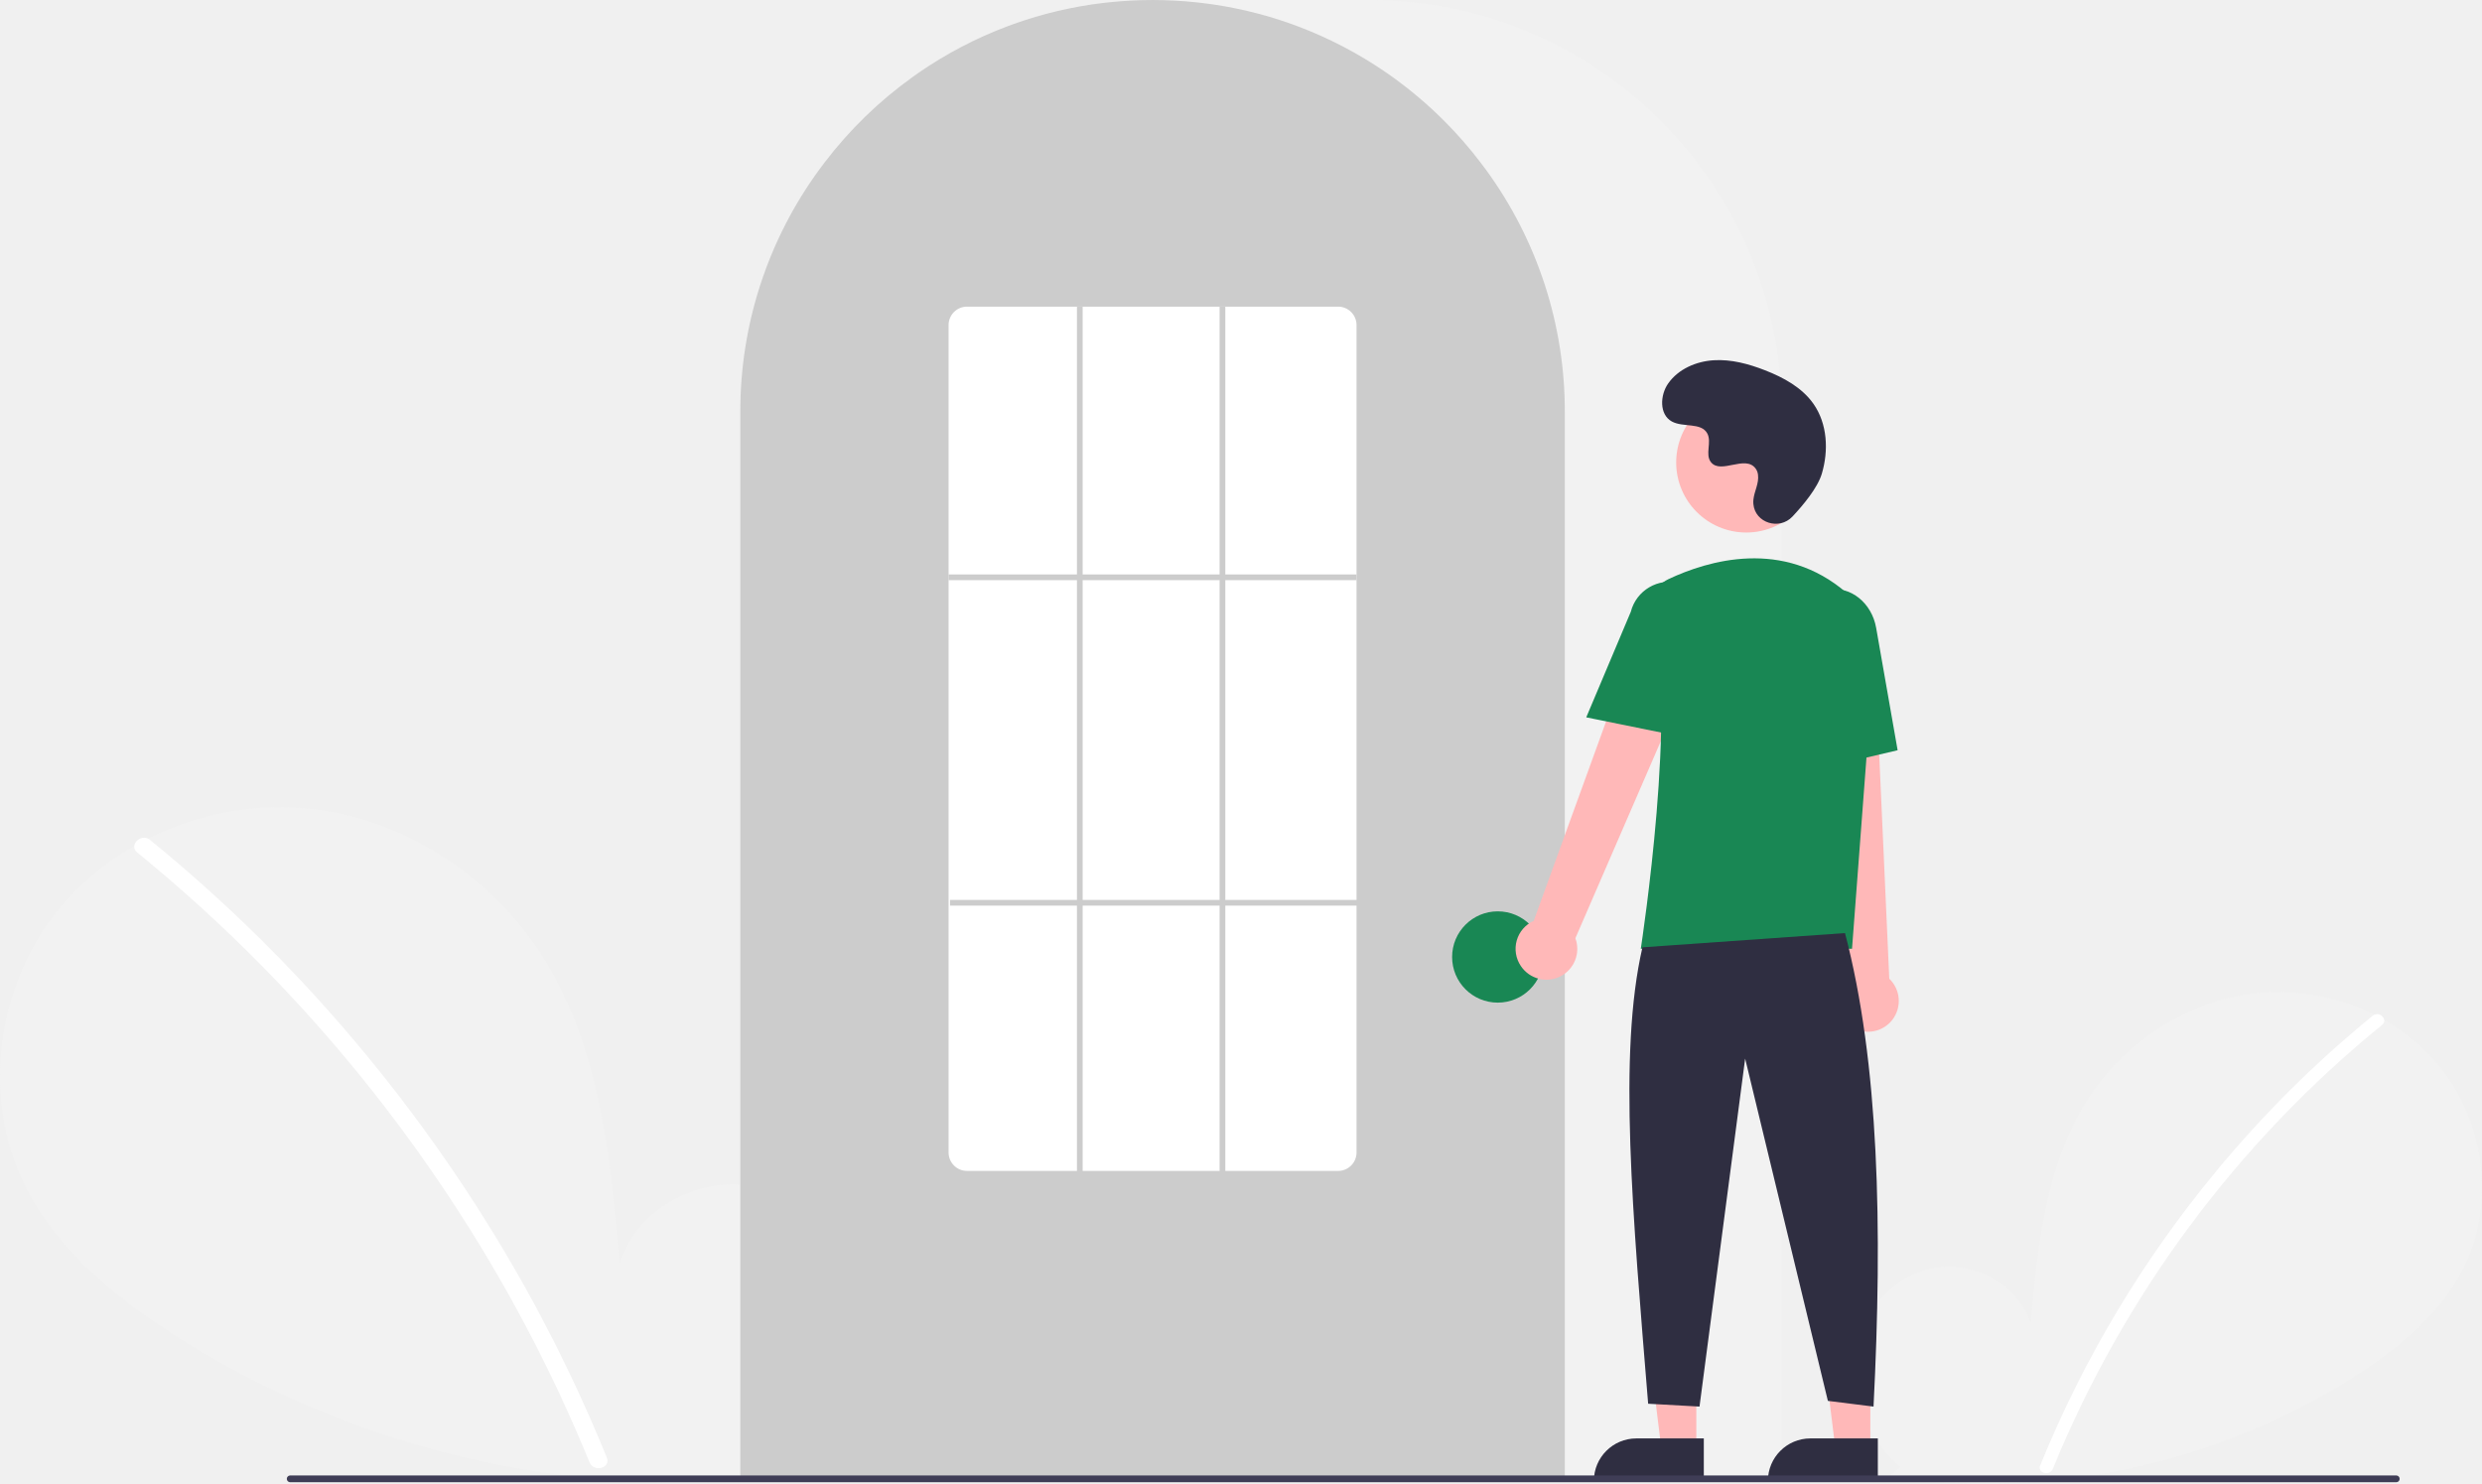
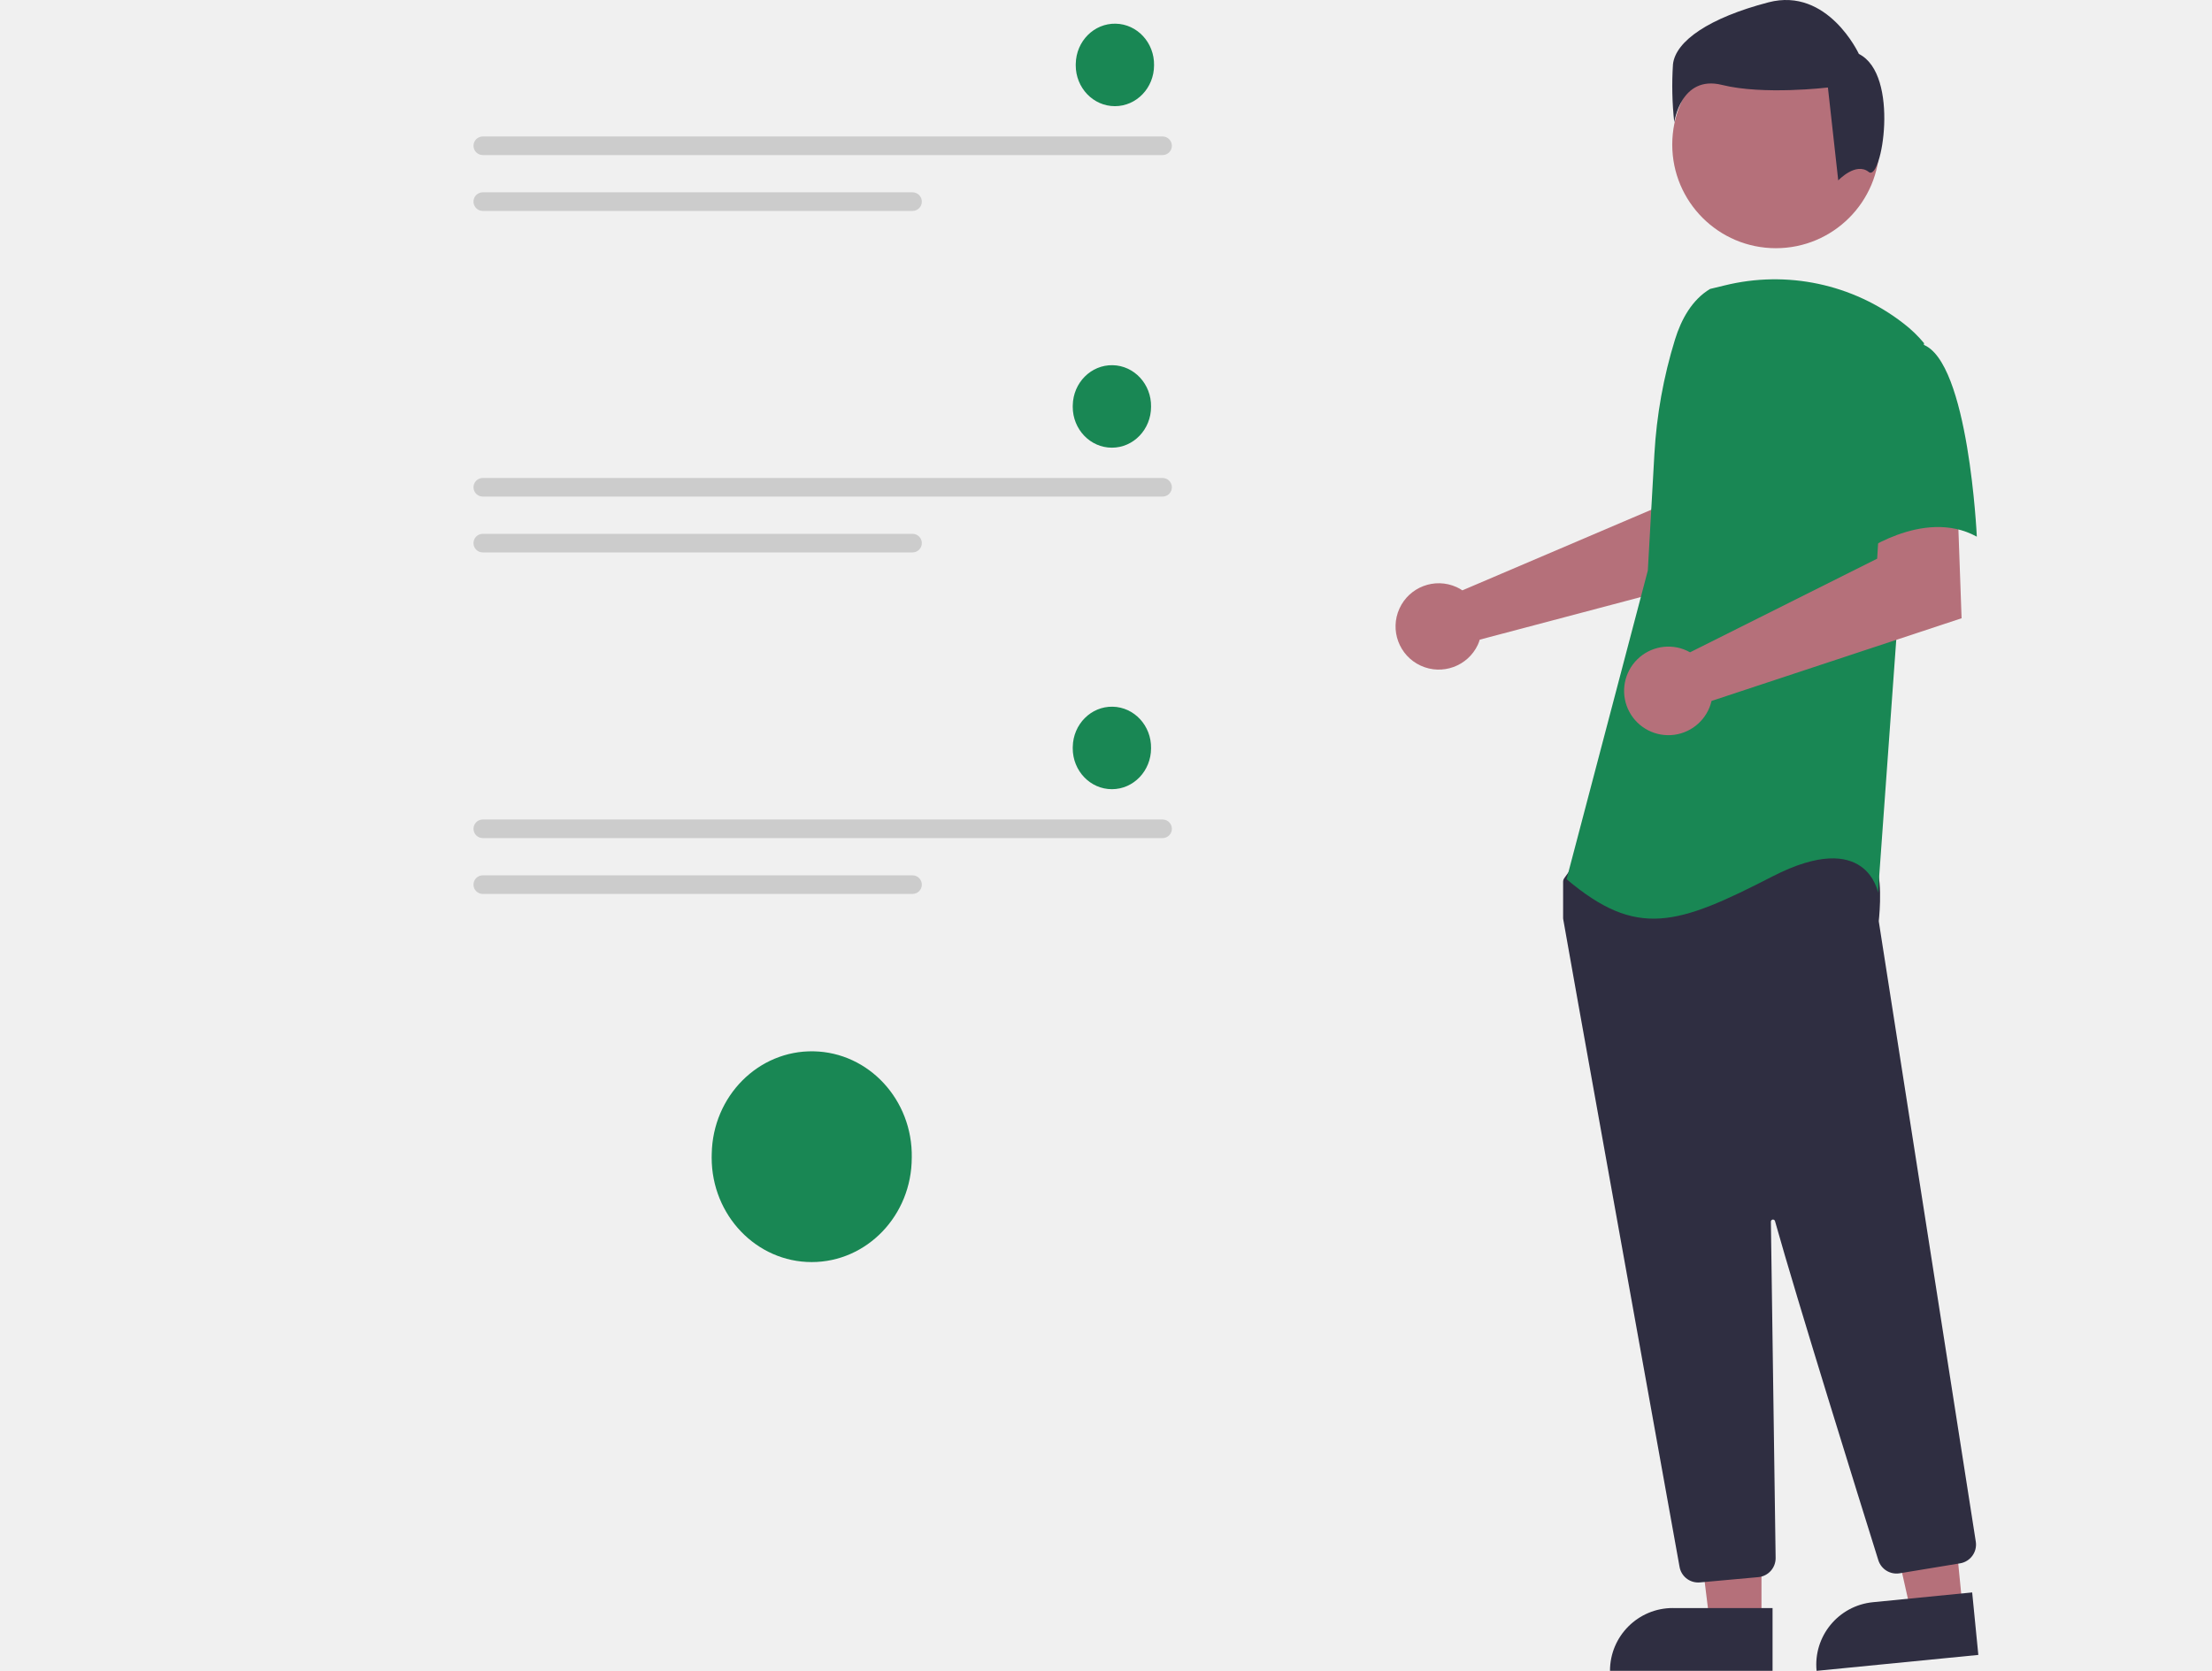
- <svg xmlns="http://www.w3.org/2000/svg" data-name="Layer 1" width="870" height="520.139" viewBox="0 0 870 520.139">
-   <path d="M831.092,704.187c-11.138-9.412-17.904-24.28-16.13-38.754s12.764-27.78,27.018-30.854,30.504,5.435,34.834,19.359c2.383-26.846,5.129-54.818,19.402-77.68,12.924-20.701,35.309-35.514,59.569-38.164s49.803,7.359,64.933,26.507,18.835,46.985,8.238,68.969c-7.806,16.195-22.188,28.247-37.257,38.052a240.452,240.452,0,0,1-164.454,35.977Z" transform="translate(-165 -189.9307)" fill="#f2f2f2" />
-   <path d="M996.728,546.01a393.414,393.414,0,0,0-54.826,54.442,394.561,394.561,0,0,0-61.752,103.194c-1.112,2.725,3.313,3.911,4.412,1.216A392.342,392.342,0,0,1,999.963,549.245c2.284-1.86-.97-5.08-3.236-3.236Z" transform="translate(-165 -189.9307)" fill="#fff" />
-   <path d="M445.067,701.63c15.299-12.927,24.591-33.348,22.154-53.228s-17.531-38.156-37.11-42.377-41.897,7.464-47.844,26.59c-3.273-36.873-7.044-75.292-26.648-106.693-17.751-28.433-48.497-48.778-81.818-52.418s-68.404,10.107-89.185,36.407-25.869,64.535-11.315,94.729c10.722,22.243,30.475,38.797,51.172,52.264,66.03,42.965,147.939,60.884,225.877,49.415" transform="translate(-165 -189.9307)" fill="#f2f2f2" />
-   <path d="M217.567,484.373a540.355,540.355,0,0,1,75.304,74.777A548.076,548.076,0,0,1,352.257,647.04a545.835,545.835,0,0,1,25.43,53.846c1.527,3.743-4.55,5.372-6.06,1.671a536.36,536.36,0,0,0-49.009-92.727A539.734,539.734,0,0,0,256.889,528.632a538.441,538.441,0,0,0-43.766-39.815c-3.138-2.555,1.332-6.978,4.444-4.444Z" transform="translate(-165 -189.9307)" fill="#fff" />
-   <path d="M789.5,708.931h-365v-374.5c0-79.678,64.822-144.5,144.5-144.5h76c79.677,0,144.5,64.822,144.5,144.5Z" transform="translate(-165 -189.9307)" fill="#f2f2f2" />
-   <path d="M713.5,708.931h-289v-374.5a143.382,143.382,0,0,1,27.596-84.944c.664-.905,1.326-1.798,2.009-2.681a144.466,144.466,0,0,1,30.754-29.851c.66-.48,1.322-.952,1.994-1.423a144.16,144.16,0,0,1,31.472-16.459c.661-.25,1.334-.501,2.007-.742a144.02,144.02,0,0,1,31.108-7.336c.658-.09,1.333-.16,2.008-.23a146.288,146.288,0,0,1,31.105,0c.673.07,1.349.141,2.014.231a143.995,143.995,0,0,1,31.1,7.335c.673.241,1.346.492,2.009.743a143.799,143.799,0,0,1,31.106,16.216c.672.461,1.344.933,2.006,1.405a145.987,145.987,0,0,1,18.384,15.564,144.305,144.305,0,0,1,12.724,14.551c.681.88,1.343,1.773,2.005,2.677A143.382,143.382,0,0,1,713.5,334.431Z" transform="translate(-165 -189.9307)" fill="#ccc" />
-   <circle cx="525" cy="335.5" r="16" fill="#198754" />
-   <polygon points="594.599 507.783 582.339 507.783 576.506 460.495 594.601 460.496 594.599 507.783" fill="#ffb8b8" />
-   <path d="M573.582,504.28h23.644a0,0,0,0,1,0,0v14.887a0,0,0,0,1,0,0H558.695a0,0,0,0,1,0,0v0a14.887,14.887,0,0,1,14.887-14.887Z" fill="#2f2e41" />
-   <polygon points="655.599 507.783 643.339 507.783 637.506 460.495 655.601 460.496 655.599 507.783" fill="#ffb8b8" />
-   <path d="M634.582,504.28h23.644a0,0,0,0,1,0,0v14.887a0,0,0,0,1,0,0H619.695a0,0,0,0,1,0,0v0a14.887,14.887,0,0,1,14.887-14.887Z" fill="#2f2e41" />
-   <path d="M698.098,528.6a10.743,10.743,0,0,1,4.511-15.843l41.676-114.867L764.791,409.082,717.206,518.853a10.801,10.801,0,0,1-19.109,9.748Z" transform="translate(-165 -189.9307)" fill="#ffb8b8" />
-   <path d="M814.336,550.184a10.743,10.743,0,0,1-2.893-16.217L798.533,412.458l23.338,1.066L827.236,533.045a10.801,10.801,0,0,1-12.9,17.139Z" transform="translate(-165 -189.9307)" fill="#ffb8b8" />
-   <circle cx="612.106" cy="162.123" r="24.561" fill="#ffb8b8" />
-   <path d="M814.18,522.549H740.133l.089-.576c.133-.861,13.197-86.439,3.562-114.436a11.813,11.813,0,0,1,6.069-14.584h0c13.772-6.485,40.208-14.471,62.52,4.909a28.234,28.234,0,0,1,9.459,23.396Z" transform="translate(-165 -189.9307)" fill="#198754" />
-   <path d="M754.354,448.181,721.018,441.418l15.626-37.03a13.997,13.997,0,0,1,27.106,6.998Z" transform="translate(-165 -189.9307)" fill="#198754" />
-   <path d="M797.05,460.739l-2.004-45.941c-1.52-8.636,3.424-16.8,11.027-18.135,7.605-1.33,15.032,4.66,16.558,13.36l7.533,42.928Z" transform="translate(-165 -189.9307)" fill="#198754" />
-   <path d="M811.716,517.049c11.915,45.377,13.214,103.069,10,166l-16-2-29-120-16,122-18-1c-5.377-66.03-10.613-122.715-2-160Z" transform="translate(-165 -189.9307)" fill="#2f2e41" />
-   <path d="M793.289,371.035c-4.582,4.881-13.091,2.261-13.688-4.407a8.055,8.055,0,0,1,.01-1.556c.308-2.954,2.015-5.635,1.606-8.754a4.59,4.59,0,0,0-.84-2.149c-3.651-4.889-12.222,2.187-15.668-2.239-2.113-2.714.371-6.987-1.251-10.021-2.14-4.004-8.479-2.029-12.454-4.221-4.423-2.439-4.158-9.225-1.247-13.353,3.551-5.034,9.776-7.72,15.923-8.107s12.253,1.275,17.992,3.511c6.521,2.541,12.988,6.054,17.001,11.788,4.88,6.973,5.35,16.348,2.909,24.502C802.098,360.99,797.031,367.049,793.289,371.035Z" transform="translate(-165 -189.9307)" fill="#2f2e41" />
-   <path d="M1004.982,709.574h-738.294a1.191,1.191,0,0,1,0-2.381h738.294a1.191,1.191,0,0,1,0,2.381Z" transform="translate(-165 -189.9307)" fill="#3f3d56" />
-   <path d="M634,600.431H504a6.465,6.465,0,0,1-6.5-6.415V303.846a6.465,6.465,0,0,1,6.5-6.415H634a6.465,6.465,0,0,1,6.5,6.415V594.015A6.465,6.465,0,0,1,634,600.431Z" transform="translate(-165 -189.9307)" fill="#fff" />
-   <rect x="332.5" y="201.39" width="143" height="2" fill="#ccc" />
-   <rect x="333" y="315.5" width="143" height="2" fill="#ccc" />
-   <rect x="377.5" y="107.5" width="2" height="304" fill="#ccc" />
-   <rect x="427.5" y="107.5" width="2" height="304" fill="#ccc" />
+ <svg xmlns="http://www.w3.org/2000/svg" data-name="Layer 1" width="738.22" height="557.747" viewBox="0 0 738.22 557.747" version="1.1" id="svg35">
+   <defs id="defs39" />
+   <path id="a9afa624-d143-4da3-9790-afb66062e65a-602" data-name="Path 2429" d="M535.174,599.597c0,19.249-14.948,34.854-33.388,34.854s-33.388-15.605-33.388-34.854c0-.436.007-.87.025-1.302.338-19.246,15.563-34.555,34-34.196s33.102,16.253,32.757,35.498Z" transform="translate(-230.89 -213.1568)" fill="#198754" />
+   <g id="a0df80b4-37f6-4e81-b192-ad058c9b46d3" data-name="Group 24">
+     <path id="ab0ed44f-d533-4992-a1b3-ca9ac72248ac-604" data-name="Path 552" d="M716.948,409.114a14.211,14.211,0,0,1,1.987,1.108l63.154-26.954,2.253-16.636,25.235-.155-1.491,38.158-83.357,22.047a14.94,14.94,0,0,1-.631,1.7,14.411,14.411,0,1,1-7.151-19.265Z" transform="translate(-230.89 -213.1568)" fill="#a0616a" style="fill:#b5707a;fill-opacity:1" />
+     <path id="e96706e1-851e-4da2-ad9b-ad313a8c64fc-605" data-name="Path 553" d="M818.754,754.875H801.491l-8.212-66.584h25.477Z" transform="translate(-230.89 -213.1568)" fill="#a0616a" style="fill:#b5707a;fill-opacity:1" />
+     <path id="b540b71d-0f03-4ed3-b276-b3415efc1443-606" data-name="Path 554" d="M789.161,749.943h33.292v20.955H768.199a20.962,20.962,0,0,1,20.962-20.962h0Z" transform="translate(-230.89 -213.1568)" fill="#2f2e41" />
+     <path id="b87c34d6-a0a3-40d8-a436-08cd71fc342e-607" data-name="Path 555" d="M885.89,749.997l-17.178,1.69-14.7-65.458,25.355-2.491Z" transform="translate(-230.89 -213.1568)" fill="#a0616a" style="fill:#b5707a;fill-opacity:1" />
+     <path id="bb56473f-8578-4371-8d17-16b3f8ffc95c-608" data-name="Path 556" d="M855.946,747.993l33.126-3.263,2.054,20.857-53.981,5.317a20.958,20.958,0,0,1,18.8-22.911Z" transform="translate(-230.89 -213.1568)" fill="#2f2e41" />
+     <circle id="b06ede21-2df7-4399-95f3-667c473f6547" data-name="Ellipse 84" cx="592.669" cy="48.268" r="34.583" fill="#a0616a" style="fill:#b5707a;fill-opacity:1" />
+     <path id="e3edd339-fa60-4375-a5a7-b8711a5f77a0-609" data-name="Path 557" d="M797.633,741.409a6.3,6.3,0,0,1-6.217-5.21c-8.929-49.59-38.141-211.772-38.84-216.268a1.991,1.991,0,0,1-.023-.312V507.525a2.1,2.1,0,0,1,.393-1.228l3.858-5.4a2.082,2.082,0,0,1,1.611-.88c22-1.031,94.036-4.054,97.516.294h0c3.495,4.365,2.253,17.611,1.971,20.22l.014.272,32.366,206.982a6.353,6.353,0,0,1-5.233,7.23l-20.214,3.33a6.366,6.366,0,0,1-7.076-4.355c-6.252-19.978-27.216-87.184-34.482-113.19a.7.7,0,0,0-1.381.2c.363,24.79,1.24,88.036,1.549,109.881l.032,2.353a6.362,6.362,0,0,1-5.763,6.387l-19.492,1.766A5.875,5.875,0,0,1,797.633,741.409Z" transform="translate(-230.89 -213.1568)" fill="#2f2e41" />
+     <path id="fafafea0-d187-42ce-9adc-60692d5c21c2-610" data-name="Path 99" d="M801.611,309.607c-6.035,3.588-9.647,10.18-11.719,16.9a160.073,160.073,0,0,0-6.877,38.241l-2.191,38.86-27.113,103.028c23.5,19.883,37.053,15.363,68.686-.9s35.246,5.422,35.246,5.422l6.325-87.663,9.037-95.793a42.487,42.487,0,0,0-6.846-6.581,69.923,69.923,0,0,0-59.761-12.673Z" transform="translate(-230.89 -213.1568)" fill="#198754" />
+     <path id="bcb42d09-5dc7-4cce-9178-bbabc9608de0-611" data-name="Path 558" d="M792.805,429.921a14.828,14.828,0,0,1,2.112.986l62.447-31.259,1.036-16.933,25.759-1.776,1.38,38.6-83.45,27.6a14.784,14.784,0,1,1-9.283-17.223Z" transform="translate(-230.89 -213.1568)" fill="#a0616a" style="fill:#b5707a;fill-opacity:1" />
+     <path id="a6b68414-708f-47b2-ba8b-69f9e74523ce-612" data-name="Path 101" d="M872.555,328.133c15.363,5.422,18.071,64.171,18.071,64.171-18.075-9.941-39.765,6.326-39.765,6.326s-4.518-15.365-9.941-35.246a34.54,34.54,0,0,1,7.229-32.535S857.19,322.708,872.555,328.133Z" transform="translate(-230.89 -213.1568)" fill="#198754" />
+     <path id="bcacc9ce-a4f2-4033-9198-64d9603f2d9b-613" data-name="Path 102" d="M854.562,270.568c-4.309-3.447-10.187,2.816-10.187,2.816l-3.447-31.016s-21.543,2.581-35.334-.862-15.943,12.5-15.943,12.5a110.654,110.654,0,0,1-.431-19.391c.862-7.756,12.064-15.512,31.885-20.683s30.162,17.236,30.162,17.236C865.063,238.057,858.876,274.019,854.562,270.568Z" transform="translate(-230.89 -213.1568)" fill="#2f2e41" />
+   </g>
+   <path d="M392.02,258.709a3.107,3.107,0,0,0,0,6.214H618.878a3.107,3.107,0,0,0,0-6.214Z" transform="translate(-230.89 -213.1568)" fill="#ccc" id="path17" />
+   <path d="M392.02,277.351a3.107,3.107,0,0,0-.013,6.214H535.429a3.107,3.107,0,1,0,0-6.214Z" transform="translate(-230.89 -213.1568)" fill="#ccc" id="path19" />
+   <path id="baa6ea24-e79a-410b-95a0-90b7a92ae1c1-614" data-name="Path 2429" d="M616.035,234.956c0,7.534-5.851,13.642-13.068,13.642s-13.068-6.108-13.068-13.642c0-.171.003-.34.01-.51.132-7.533,6.092-13.525,13.308-13.384s12.956,6.361,12.821,13.894Z" transform="translate(-230.89 -213.1568)" fill="#198754" />
+   <path d="M392.02,372.709a3.107,3.107,0,0,0,0,6.214H618.878a3.107,3.107,0,0,0,0-6.214Z" transform="translate(-230.89 -213.1568)" fill="#ccc" id="path23" />
+   <path d="M392.02,391.351a3.107,3.107,0,0,0-.013,6.214H535.429a3.107,3.107,0,1,0,0-6.214Z" transform="translate(-230.89 -213.1568)" fill="#ccc" id="path25" />
+   <path id="b63fc892-67cf-40d0-9003-f173040a559c-616" data-name="Path 2429" d="M615.035,348.956c0,7.534-5.851,13.642-13.068,13.642s-13.068-6.108-13.068-13.642c0-.171.003-.34.01-.51.132-7.533,6.092-13.525,13.308-13.384s12.956,6.361,12.821,13.894Z" transform="translate(-230.89 -213.1568)" fill="#198754" />
+   <path d="M392.02,486.709a3.107,3.107,0,0,0,0,6.214H618.878a3.107,3.107,0,0,0,0-6.214Z" transform="translate(-230.89 -213.1568)" fill="#ccc" id="path29" />
+   <path d="M392.02,505.351a3.107,3.107,0,0,0-.013,6.214H535.429a3.107,3.107,0,1,0,0-6.214Z" transform="translate(-230.89 -213.1568)" fill="#ccc" id="path31" />
+   <path id="f67391c6-f0f4-4d09-a78c-675b0edf0c3b-618" data-name="Path 2429" d="M615.035,462.956c0,7.534-5.851,13.642-13.068,13.642s-13.068-6.108-13.068-13.642c0-.171.003-.34.01-.51.132-7.533,6.092-13.525,13.308-13.384s12.956,6.361,12.821,13.894Z" transform="translate(-230.89 -213.1568)" fill="#198754" />
</svg>
